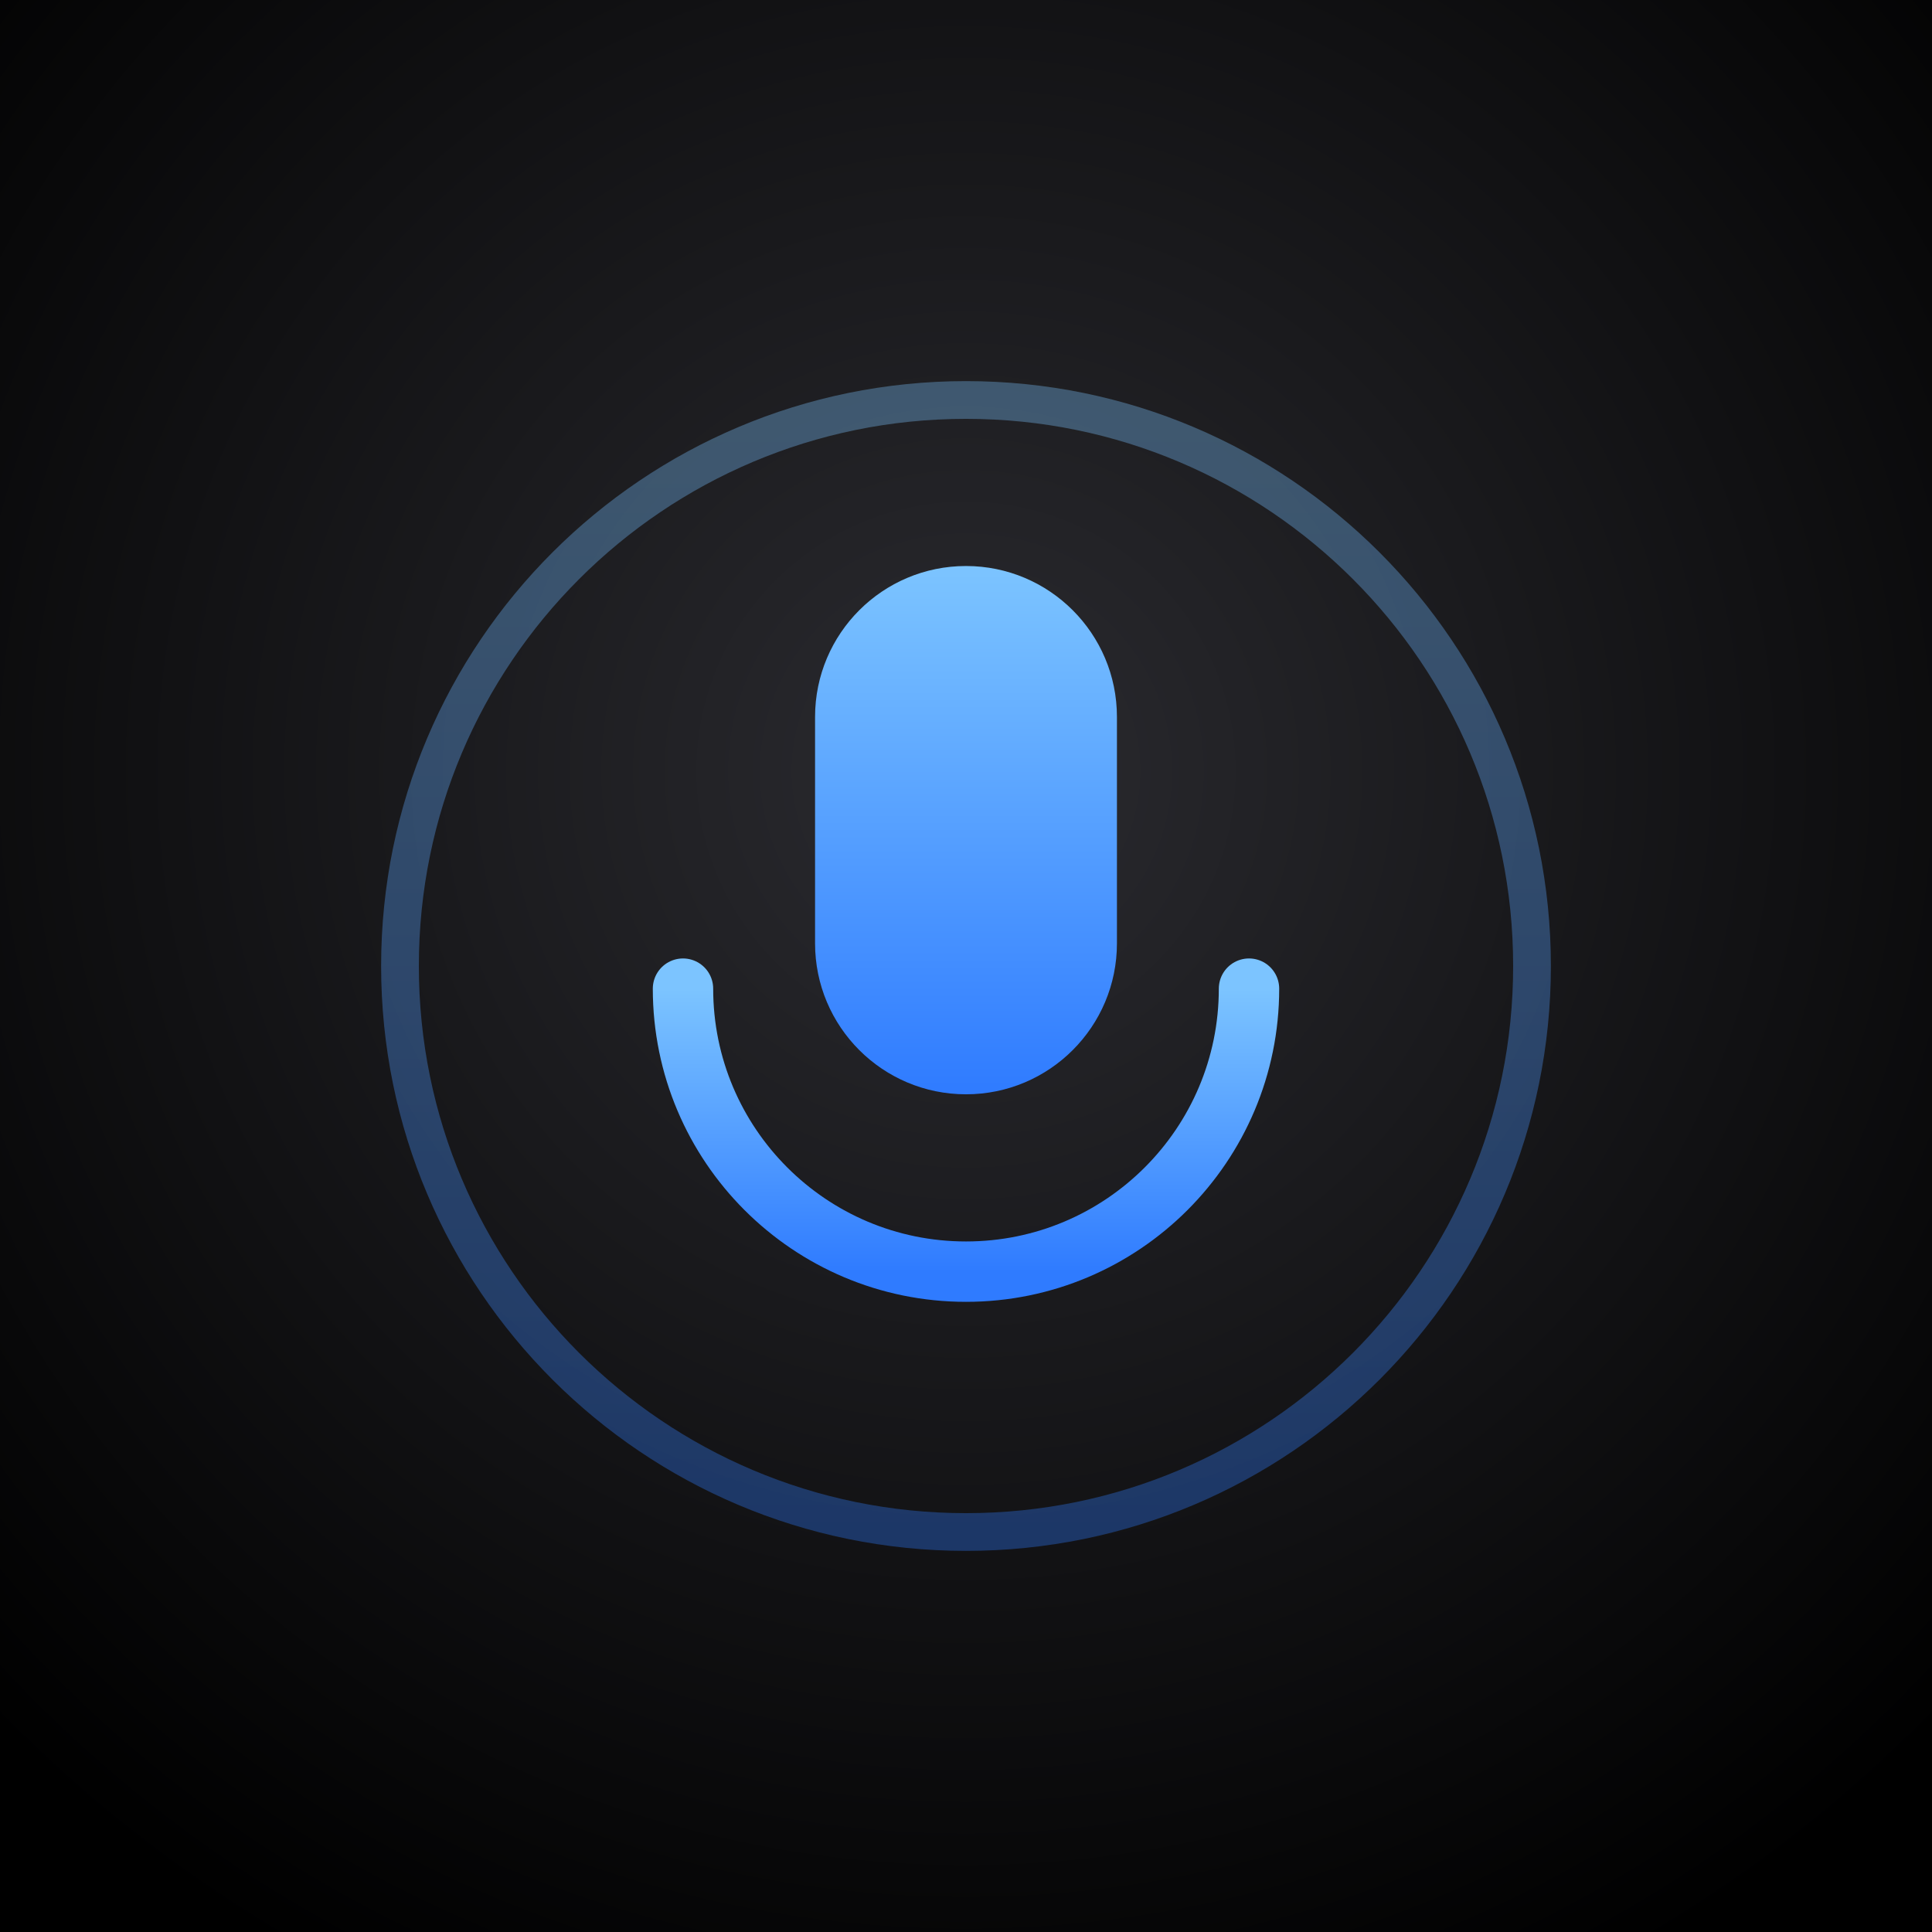
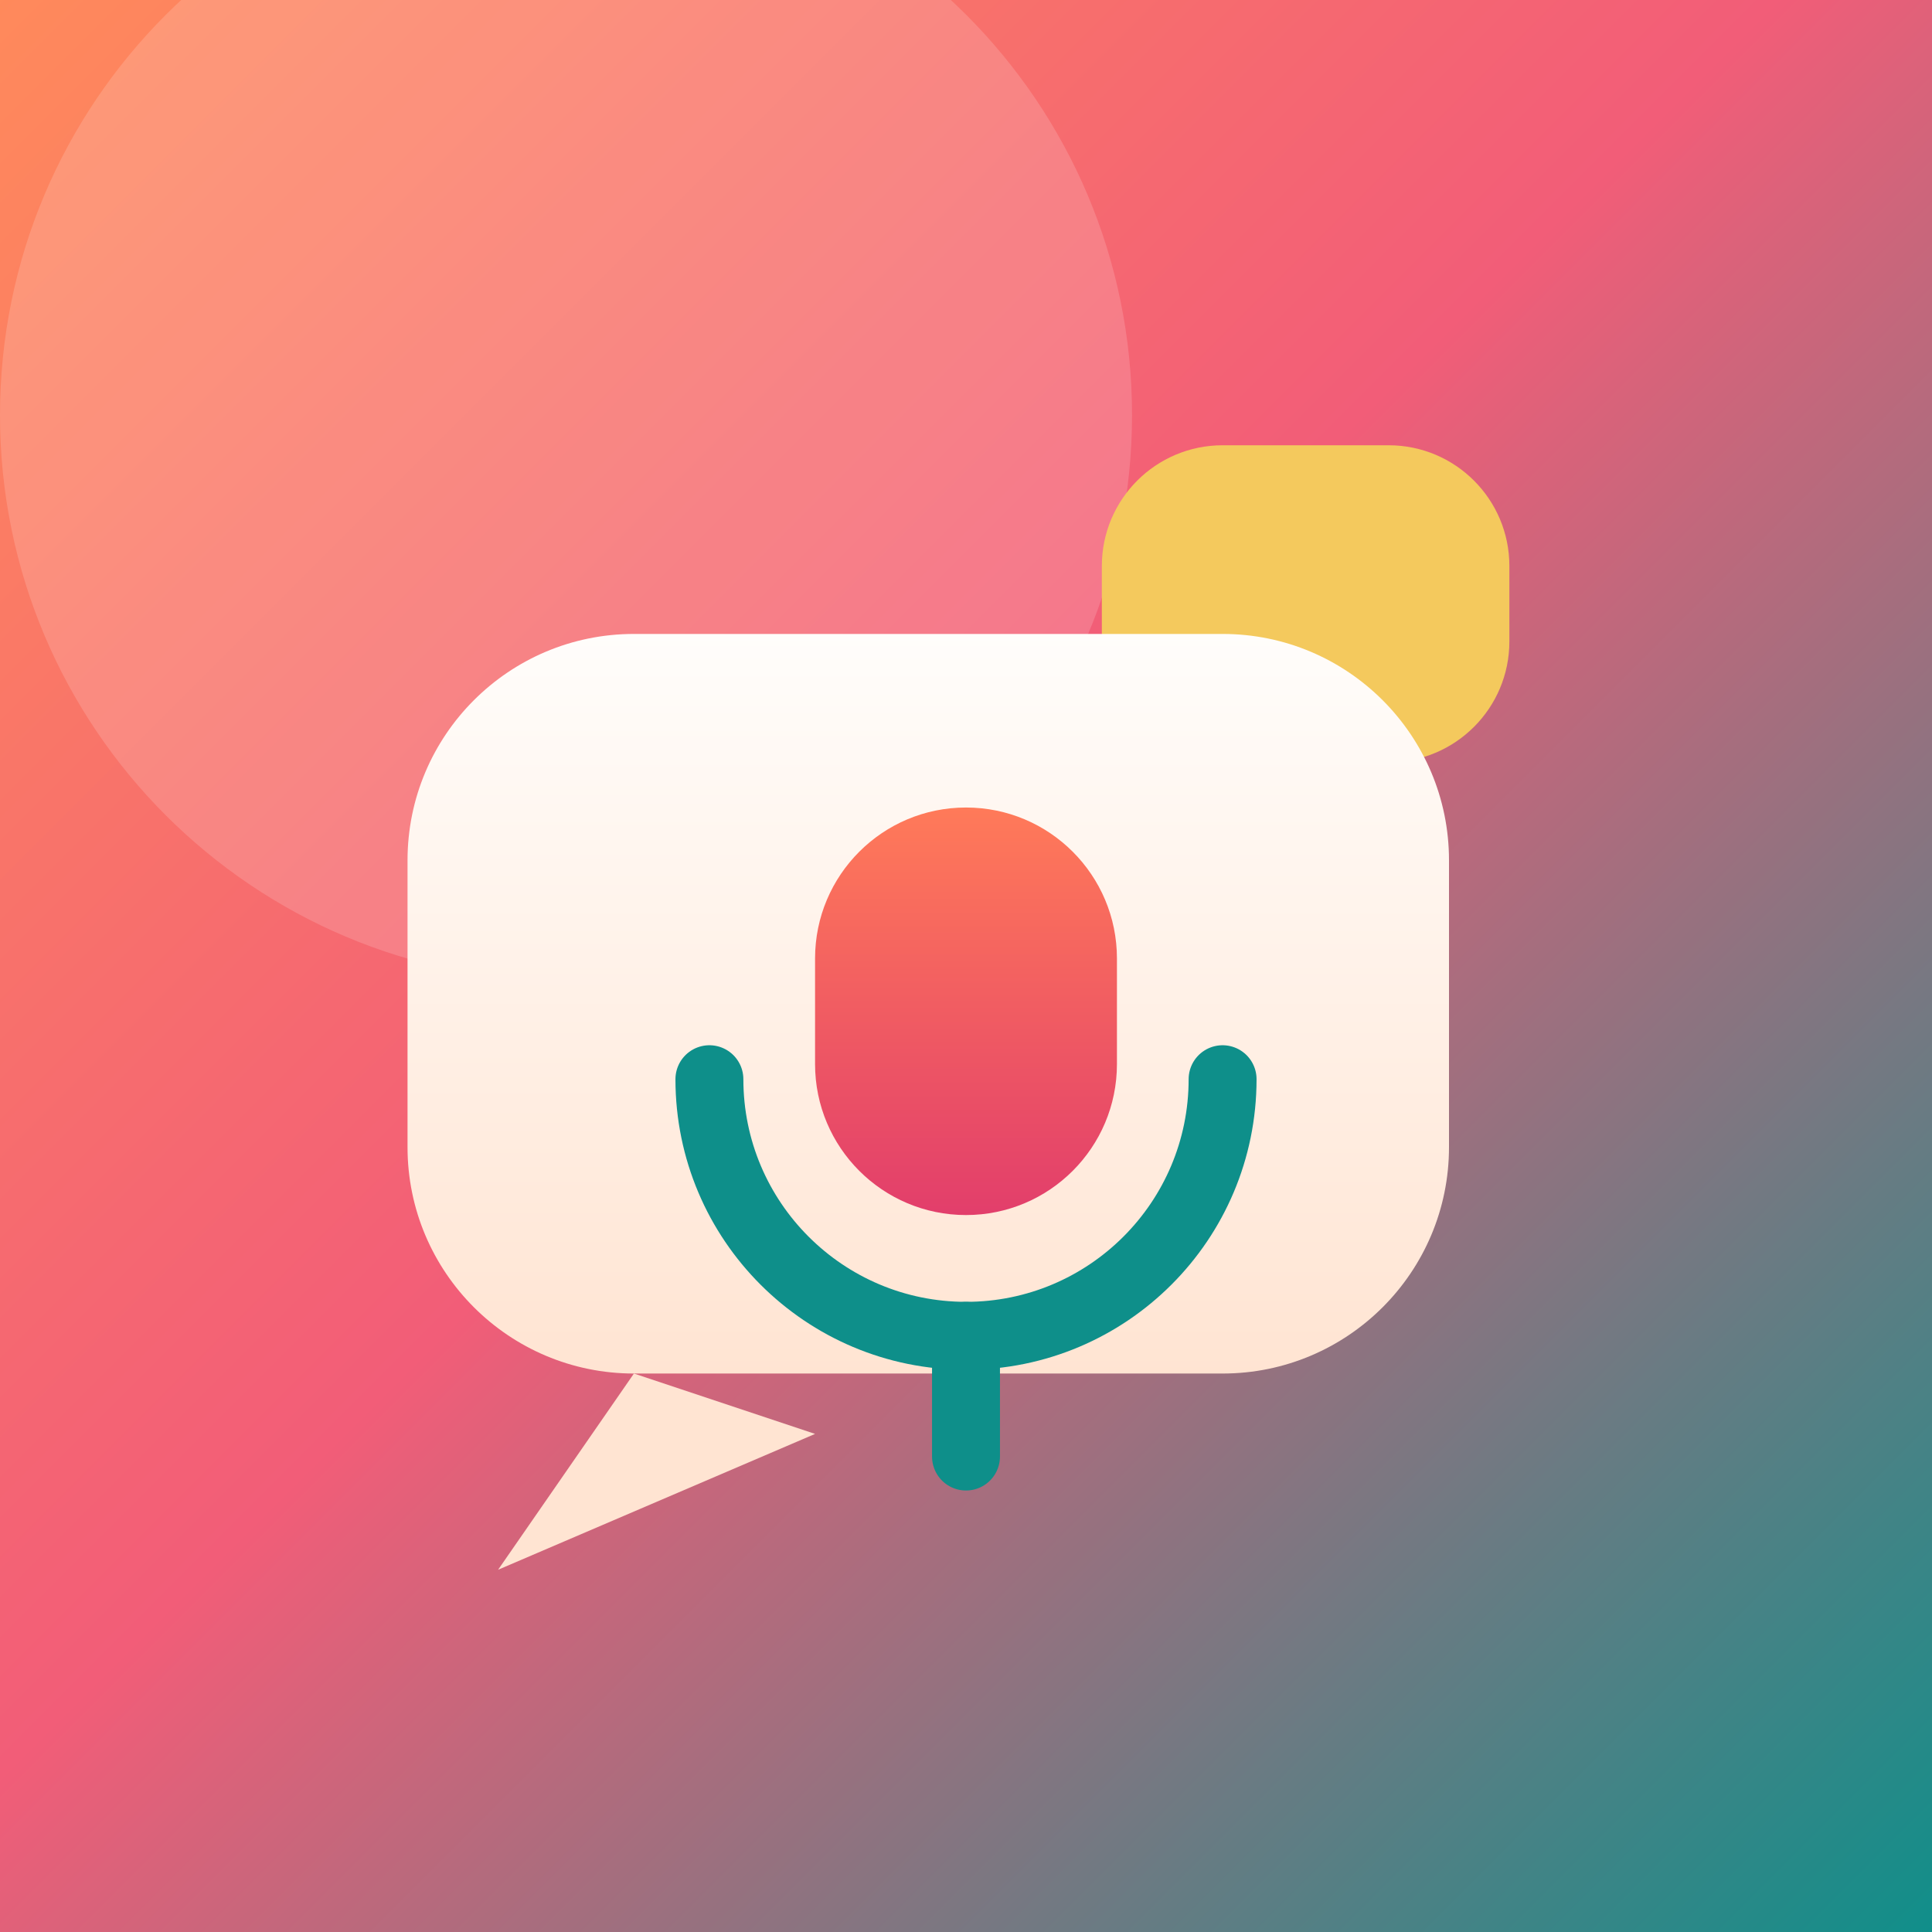
<svg xmlns="http://www.w3.org/2000/svg" viewBox="0 0 512 512">
  <defs>
-     <radialGradient id="g" cx="50%" cy="40%" r="70%">
-       <stop offset="0" stop-color="#2b2b30" />
-       <stop offset="1" stop-color="#000" />
-     </radialGradient>
-     <linearGradient id="m" x1="0" y1="0" x2="0" y2="1">
-       <stop offset="0" stop-color="#7cc4ff" />
-       <stop offset="1" stop-color="#2f7bff" />
+     <linearGradient id="bg" x1="0" y1="0" x2="1" y2="1">
+       <stop offset="0" stop-color="#FF8A5B" />
+       <stop offset="0.46" stop-color="#F25D78" />
+       <stop offset="1" stop-color="#0E8F8A" />
+     </linearGradient>
+     <linearGradient id="bubble" x1="0" y1="0" x2="0" y2="1">
+       <stop offset="0" stop-color="#FFFDFB" />
+       <stop offset="1" stop-color="#FFE4D2" />
+     </linearGradient>
+     <linearGradient id="mic" x1="0" y1="0" x2="0" y2="1">
+       <stop offset="0" stop-color="#FF7A59" />
+       <stop offset="1" stop-color="#E23E6B" />
    </linearGradient>
  </defs>
-   <rect width="512" height="512" fill="url(#g)" />
-   <circle cx="256" cy="256" r="150" fill="none" stroke="url(#m)" stroke-width="10" opacity=".35" />
-   <rect x="216" y="150" width="80" height="140" rx="40" fill="url(#m)" />
-   <path d="M181 262a75 75 0 0 0 150 0" fill="none" stroke="url(#m)" stroke-width="16" stroke-linecap="round" />
-   <path d="M256 337v30" stroke="url(#m)" stroke-width="16" stroke-linecap="round" />
+   <rect width="512" height="512" fill="url(#bg)" />
+   <circle cx="150" cy="110" r="150" fill="#fff" opacity="0.16" />
+   <rect x="292" y="118" width="108" height="84" rx="32" fill="#F4C95D" />
+   <rect x="108" y="168" width="276" height="196" rx="60" fill="url(#bubble)" />
+   <path d="M168 364l-36 52 84-36z" fill="#FFE4D2" />
+   <rect x="216" y="214" width="80" height="108" rx="40" fill="url(#mic)" />
+   <path d="M188 286a68 68 0 0 0 136 0" fill="none" stroke="#0E8F8A" stroke-width="18" stroke-linecap="round" />
+   <path d="M256 354v32" stroke="#0E8F8A" stroke-width="18" stroke-linecap="round" />
</svg>
